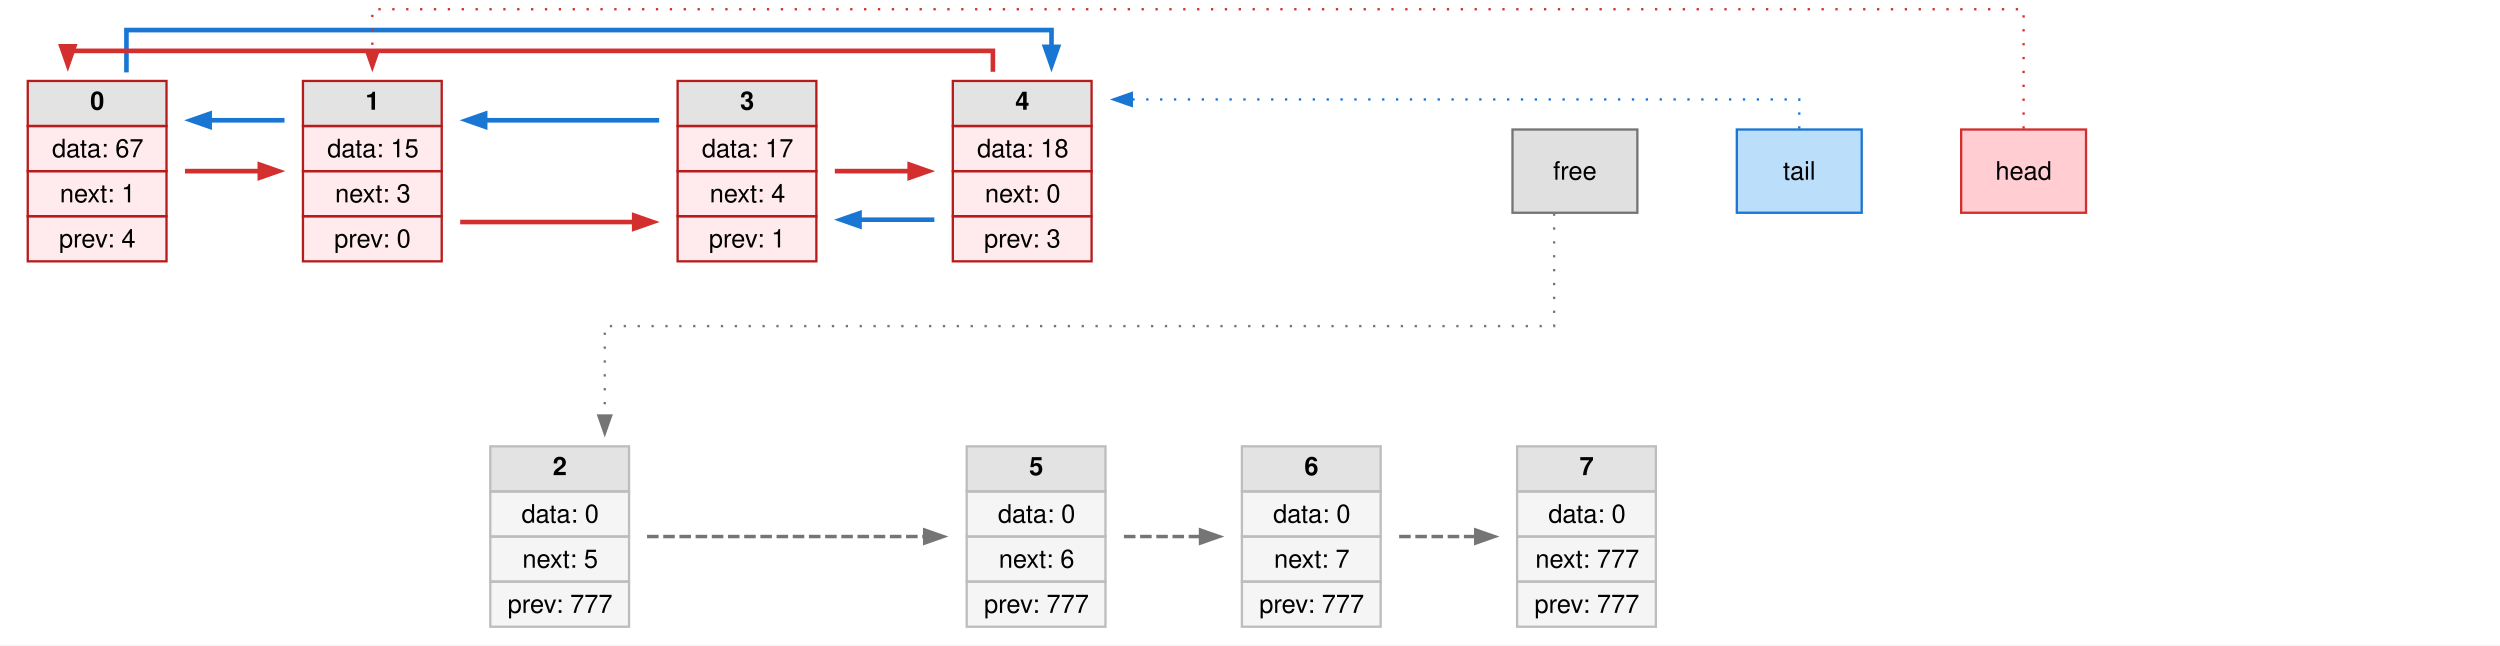
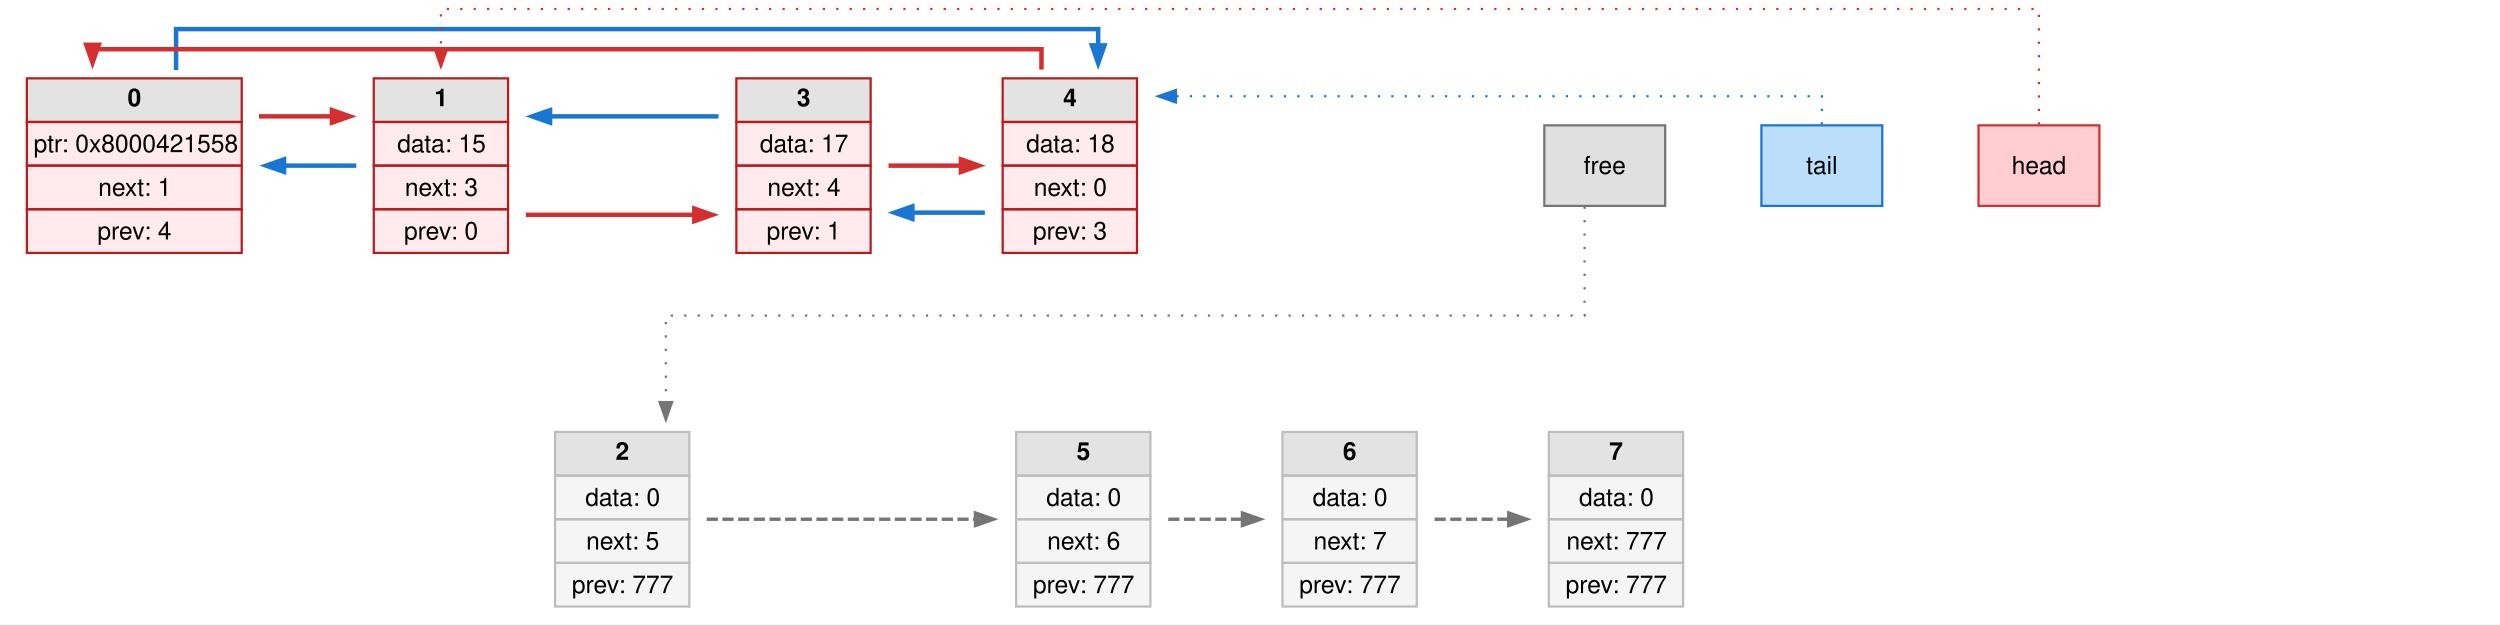
- <svg xmlns="http://www.w3.org/2000/svg" width="1081pt" height="279pt" viewBox="0.00 0.00 1081.00 279.00">
+ <svg xmlns="http://www.w3.org/2000/svg" width="1117pt" height="279pt" viewBox="0.00 0.00 1117.00 279.00">
  <g id="graph0" class="graph" transform="scale(1 1) rotate(0) translate(4 275)">
-     <polygon fill="white" stroke="none" points="-4,4 -4,-275 1077.36,-275 1077.36,4 -4,4" />
+     <polygon fill="white" stroke="none" points="-4,4 -4,-275 1113.36,-275 1113.36,4 -4,4" />
    <g id="node1" class="node">
-       <polygon fill="#ffebee" stroke="none" points="8,-162 8,-240 68,-240 68,-162 8,-162" />
-       <polygon fill="#e3e3e3" stroke="none" points="8,-220.5 8,-240 68,-240 68,-220.5 8,-220.5" />
-       <polygon fill="none" stroke="#b71c1c" points="8,-220.5 8,-240 68,-240 68,-220.5 8,-220.5" />
-       <text xml:space="preserve" text-anchor="start" x="35" y="-227.55" font-family="Helvetica,sans-Serif" font-weight="bold" font-size="11.00">0</text>
-       <polygon fill="none" stroke="#b71c1c" points="8,-201 8,-220.5 68,-220.5 68,-201 8,-201" />
-       <text xml:space="preserve" text-anchor="start" x="18.5" y="-207" font-family="Helvetica,sans-Serif" font-size="11.00">data: 67</text>
-       <polygon fill="none" stroke="#b71c1c" points="8,-181.5 8,-201 68,-201 68,-181.5 8,-181.5" />
-       <text xml:space="preserve" text-anchor="start" x="21.88" y="-187.5" font-family="Helvetica,sans-Serif" font-size="11.00">next: 1</text>
-       <polygon fill="none" stroke="#b71c1c" points="8,-162 8,-181.5 68,-181.5 68,-162 8,-162" />
-       <text xml:space="preserve" text-anchor="start" x="21.5" y="-168" font-family="Helvetica,sans-Serif" font-size="11.00">prev: 4</text>
+       <polygon fill="#ffebee" stroke="none" points="8,-162 8,-240 104,-240 104,-162 8,-162" />
+       <polygon fill="#e3e3e3" stroke="none" points="8,-220.5 8,-240 104,-240 104,-220.5 8,-220.5" />
+       <polygon fill="none" stroke="#b71c1c" points="8,-220.5 8,-240 104,-240 104,-220.5 8,-220.5" />
+       <text xml:space="preserve" text-anchor="start" x="53" y="-227.55" font-family="Helvetica,sans-Serif" font-weight="bold" font-size="11.00">0</text>
+       <polygon fill="none" stroke="#b71c1c" points="8,-201 8,-220.5 104,-220.5 104,-201 8,-201" />
+       <text xml:space="preserve" text-anchor="start" x="11" y="-207" font-family="Helvetica,sans-Serif" font-size="11.00">ptr: 0x8000421558</text>
+       <polygon fill="none" stroke="#b71c1c" points="8,-181.5 8,-201 104,-201 104,-181.5 8,-181.5" />
+       <text xml:space="preserve" text-anchor="start" x="39.88" y="-187.5" font-family="Helvetica,sans-Serif" font-size="11.00">next: 1</text>
+       <polygon fill="none" stroke="#b71c1c" points="8,-162 8,-181.5 104,-181.5 104,-162 8,-162" />
+       <text xml:space="preserve" text-anchor="start" x="39.5" y="-168" font-family="Helvetica,sans-Serif" font-size="11.00">prev: 4</text>
    </g>
    <g id="node2" class="node">
-       <polygon fill="#ffebee" stroke="none" points="127,-162 127,-240 187,-240 187,-162 127,-162" />
-       <polygon fill="#e3e3e3" stroke="none" points="127,-220.5 127,-240 187,-240 187,-220.5 127,-220.5" />
-       <polygon fill="none" stroke="#b71c1c" points="127,-220.5 127,-240 187,-240 187,-220.5 127,-220.5" />
-       <text xml:space="preserve" text-anchor="start" x="154" y="-227.55" font-family="Helvetica,sans-Serif" font-weight="bold" font-size="11.00">1</text>
-       <polygon fill="none" stroke="#b71c1c" points="127,-201 127,-220.5 187,-220.5 187,-201 127,-201" />
-       <text xml:space="preserve" text-anchor="start" x="137.5" y="-207" font-family="Helvetica,sans-Serif" font-size="11.00">data: 15</text>
-       <polygon fill="none" stroke="#b71c1c" points="127,-181.5 127,-201 187,-201 187,-181.5 127,-181.5" />
-       <text xml:space="preserve" text-anchor="start" x="140.88" y="-187.5" font-family="Helvetica,sans-Serif" font-size="11.00">next: 3</text>
-       <polygon fill="none" stroke="#b71c1c" points="127,-162 127,-181.5 187,-181.5 187,-162 127,-162" />
-       <text xml:space="preserve" text-anchor="start" x="140.5" y="-168" font-family="Helvetica,sans-Serif" font-size="11.00">prev: 0</text>
+       <polygon fill="#ffebee" stroke="none" points="163,-162 163,-240 223,-240 223,-162 163,-162" />
+       <polygon fill="#e3e3e3" stroke="none" points="163,-220.5 163,-240 223,-240 223,-220.5 163,-220.5" />
+       <polygon fill="none" stroke="#b71c1c" points="163,-220.5 163,-240 223,-240 223,-220.5 163,-220.5" />
+       <text xml:space="preserve" text-anchor="start" x="190" y="-227.55" font-family="Helvetica,sans-Serif" font-weight="bold" font-size="11.00">1</text>
+       <polygon fill="none" stroke="#b71c1c" points="163,-201 163,-220.5 223,-220.5 223,-201 163,-201" />
+       <text xml:space="preserve" text-anchor="start" x="173.5" y="-207" font-family="Helvetica,sans-Serif" font-size="11.00">data: 15</text>
+       <polygon fill="none" stroke="#b71c1c" points="163,-181.5 163,-201 223,-201 223,-181.5 163,-181.5" />
+       <text xml:space="preserve" text-anchor="start" x="176.88" y="-187.5" font-family="Helvetica,sans-Serif" font-size="11.00">next: 3</text>
+       <polygon fill="none" stroke="#b71c1c" points="163,-162 163,-181.5 223,-181.5 223,-162 163,-162" />
+       <text xml:space="preserve" text-anchor="start" x="176.5" y="-168" font-family="Helvetica,sans-Serif" font-size="11.00">prev: 0</text>
    </g>
    <g id="edge12" class="edge">
-       <path fill="none" stroke="#d32f2f" stroke-width="2" d="M75.98,-201C75.98,-201 108.35,-201 108.35,-201" />
-       <polygon fill="#d32f2f" stroke="#d32f2f" stroke-width="2" points="108.35,-203.8 116.35,-201 108.35,-198.2 108.35,-203.8" />
+       <path fill="none" stroke="#d32f2f" stroke-width="2" d="M111.72,-223C111.72,-223 144.31,-223 144.31,-223" />
+       <polygon fill="#d32f2f" stroke="#d32f2f" stroke-width="2" points="144.31,-225.8 152.31,-223 144.31,-220.2 144.31,-225.8" />
    </g>
    <g id="node5" class="node">
-       <polygon fill="#ffebee" stroke="none" points="408,-162 408,-240 468,-240 468,-162 408,-162" />
-       <polygon fill="#e3e3e3" stroke="none" points="408,-220.5 408,-240 468,-240 468,-220.5 408,-220.5" />
-       <polygon fill="none" stroke="#b71c1c" points="408,-220.5 408,-240 468,-240 468,-220.5 408,-220.5" />
-       <text xml:space="preserve" text-anchor="start" x="435" y="-227.55" font-family="Helvetica,sans-Serif" font-weight="bold" font-size="11.00">4</text>
-       <polygon fill="none" stroke="#b71c1c" points="408,-201 408,-220.5 468,-220.5 468,-201 408,-201" />
-       <text xml:space="preserve" text-anchor="start" x="418.5" y="-207" font-family="Helvetica,sans-Serif" font-size="11.00">data: 18</text>
-       <polygon fill="none" stroke="#b71c1c" points="408,-181.5 408,-201 468,-201 468,-181.5 408,-181.5" />
-       <text xml:space="preserve" text-anchor="start" x="421.88" y="-187.5" font-family="Helvetica,sans-Serif" font-size="11.00">next: 0</text>
-       <polygon fill="none" stroke="#b71c1c" points="408,-162 408,-181.5 468,-181.5 468,-162 408,-162" />
-       <text xml:space="preserve" text-anchor="start" x="421.5" y="-168" font-family="Helvetica,sans-Serif" font-size="11.00">prev: 3</text>
+       <polygon fill="#ffebee" stroke="none" points="444,-162 444,-240 504,-240 504,-162 444,-162" />
+       <polygon fill="#e3e3e3" stroke="none" points="444,-220.5 444,-240 504,-240 504,-220.5 444,-220.5" />
+       <polygon fill="none" stroke="#b71c1c" points="444,-220.5 444,-240 504,-240 504,-220.5 444,-220.5" />
+       <text xml:space="preserve" text-anchor="start" x="471" y="-227.55" font-family="Helvetica,sans-Serif" font-weight="bold" font-size="11.00">4</text>
+       <polygon fill="none" stroke="#b71c1c" points="444,-201 444,-220.5 504,-220.5 504,-201 444,-201" />
+       <text xml:space="preserve" text-anchor="start" x="454.5" y="-207" font-family="Helvetica,sans-Serif" font-size="11.00">data: 18</text>
+       <polygon fill="none" stroke="#b71c1c" points="444,-181.5 444,-201 504,-201 504,-181.5 444,-181.5" />
+       <text xml:space="preserve" text-anchor="start" x="457.88" y="-187.5" font-family="Helvetica,sans-Serif" font-size="11.00">next: 0</text>
+       <polygon fill="none" stroke="#b71c1c" points="444,-162 444,-181.5 504,-181.5 504,-162 444,-162" />
+       <text xml:space="preserve" text-anchor="start" x="457.5" y="-168" font-family="Helvetica,sans-Serif" font-size="11.00">prev: 3</text>
    </g>
    <g id="edge16" class="edge">
-       <path fill="none" stroke="#1976d2" stroke-width="2" d="M50.67,-243.7C50.67,-253.95 50.67,-262 50.67,-262 50.67,-262 450.67,-262 450.67,-262 450.67,-262 450.67,-254.73 450.67,-254.73" />
-       <polygon fill="#1976d2" stroke="#1976d2" stroke-width="2" points="453.47,-254.73 450.67,-246.73 447.87,-254.73 453.47,-254.73" />
+       <path fill="none" stroke="#1976d2" stroke-width="2" d="M74.67,-243.7C74.67,-253.95 74.67,-262 74.67,-262 74.67,-262 486.67,-262 486.67,-262 486.67,-262 486.67,-254.73 486.67,-254.73" />
+       <polygon fill="#1976d2" stroke="#1976d2" stroke-width="2" points="489.47,-254.73 486.67,-246.73 483.87,-254.73 489.47,-254.73" />
    </g>
    <g id="edge17" class="edge">
-       <path fill="none" stroke="#1976d2" stroke-width="2" d="M119.02,-223C119.02,-223 86.65,-223 86.65,-223" />
-       <polygon fill="#1976d2" stroke="#1976d2" stroke-width="2" points="86.65,-220.2 78.65,-223 86.65,-225.8 86.65,-220.2" />
+       <path fill="none" stroke="#1976d2" stroke-width="2" d="M155.2,-201C155.2,-201 122.92,-201 122.92,-201" />
+       <polygon fill="#1976d2" stroke="#1976d2" stroke-width="2" points="122.92,-198.2 114.92,-201 122.92,-203.8 122.92,-198.2" />
    </g>
    <g id="node4" class="node">
-       <polygon fill="#ffebee" stroke="none" points="289,-162 289,-240 349,-240 349,-162 289,-162" />
-       <polygon fill="#e3e3e3" stroke="none" points="289,-220.5 289,-240 349,-240 349,-220.5 289,-220.5" />
-       <polygon fill="none" stroke="#b71c1c" points="289,-220.5 289,-240 349,-240 349,-220.5 289,-220.5" />
-       <text xml:space="preserve" text-anchor="start" x="316" y="-227.55" font-family="Helvetica,sans-Serif" font-weight="bold" font-size="11.00">3</text>
-       <polygon fill="none" stroke="#b71c1c" points="289,-201 289,-220.5 349,-220.5 349,-201 289,-201" />
-       <text xml:space="preserve" text-anchor="start" x="299.5" y="-207" font-family="Helvetica,sans-Serif" font-size="11.00">data: 17</text>
-       <polygon fill="none" stroke="#b71c1c" points="289,-181.5 289,-201 349,-201 349,-181.5 289,-181.5" />
-       <text xml:space="preserve" text-anchor="start" x="302.88" y="-187.5" font-family="Helvetica,sans-Serif" font-size="11.00">next: 4</text>
-       <polygon fill="none" stroke="#b71c1c" points="289,-162 289,-181.5 349,-181.5 349,-162 289,-162" />
-       <text xml:space="preserve" text-anchor="start" x="302.5" y="-168" font-family="Helvetica,sans-Serif" font-size="11.00">prev: 1</text>
+       <polygon fill="#ffebee" stroke="none" points="325,-162 325,-240 385,-240 385,-162 325,-162" />
+       <polygon fill="#e3e3e3" stroke="none" points="325,-220.5 325,-240 385,-240 385,-220.5 325,-220.5" />
+       <polygon fill="none" stroke="#b71c1c" points="325,-220.5 325,-240 385,-240 385,-220.5 325,-220.5" />
+       <text xml:space="preserve" text-anchor="start" x="352" y="-227.55" font-family="Helvetica,sans-Serif" font-weight="bold" font-size="11.00">3</text>
+       <polygon fill="none" stroke="#b71c1c" points="325,-201 325,-220.5 385,-220.5 385,-201 325,-201" />
+       <text xml:space="preserve" text-anchor="start" x="335.5" y="-207" font-family="Helvetica,sans-Serif" font-size="11.00">data: 17</text>
+       <polygon fill="none" stroke="#b71c1c" points="325,-181.5 325,-201 385,-201 385,-181.5 325,-181.5" />
+       <text xml:space="preserve" text-anchor="start" x="338.88" y="-187.5" font-family="Helvetica,sans-Serif" font-size="11.00">next: 4</text>
+       <polygon fill="none" stroke="#b71c1c" points="325,-162 325,-181.5 385,-181.5 385,-162 325,-162" />
+       <text xml:space="preserve" text-anchor="start" x="338.5" y="-168" font-family="Helvetica,sans-Serif" font-size="11.00">prev: 1</text>
    </g>
    <g id="edge13" class="edge">
-       <path fill="none" stroke="#d32f2f" stroke-width="2" d="M194.98,-179C194.98,-179 270.23,-179 270.23,-179" />
-       <polygon fill="#d32f2f" stroke="#d32f2f" stroke-width="2" points="270.23,-181.8 278.23,-179 270.23,-176.2 270.23,-181.8" />
+       <path fill="none" stroke="#d32f2f" stroke-width="2" d="M230.98,-179C230.98,-179 306.23,-179 306.23,-179" />
+       <polygon fill="#d32f2f" stroke="#d32f2f" stroke-width="2" points="306.23,-181.8 314.23,-179 306.23,-176.2 306.23,-181.8" />
    </g>
    <g id="node3" class="node">
-       <polygon fill="#f5f5f5" stroke="none" points="208,-4 208,-82 268,-82 268,-4 208,-4" />
-       <polygon fill="#e3e3e3" stroke="none" points="208,-62.5 208,-82 268,-82 268,-62.5 208,-62.5" />
-       <polygon fill="none" stroke="#bdbdbd" points="208,-62.5 208,-82 268,-82 268,-62.5 208,-62.5" />
-       <text xml:space="preserve" text-anchor="start" x="235" y="-69.55" font-family="Helvetica,sans-Serif" font-weight="bold" font-size="11.00">2</text>
-       <polygon fill="none" stroke="#bdbdbd" points="208,-43 208,-62.5 268,-62.5 268,-43 208,-43" />
-       <text xml:space="preserve" text-anchor="start" x="221.5" y="-49" font-family="Helvetica,sans-Serif" font-size="11.00">data: 0</text>
-       <polygon fill="none" stroke="#bdbdbd" points="208,-23.5 208,-43 268,-43 268,-23.5 208,-23.5" />
-       <text xml:space="preserve" text-anchor="start" x="221.88" y="-29.5" font-family="Helvetica,sans-Serif" font-size="11.00">next: 5</text>
-       <polygon fill="none" stroke="#bdbdbd" points="208,-4 208,-23.5 268,-23.5 268,-4 208,-4" />
-       <text xml:space="preserve" text-anchor="start" x="215.5" y="-10" font-family="Helvetica,sans-Serif" font-size="11.00">prev: 777</text>
+       <polygon fill="#f5f5f5" stroke="none" points="244,-4 244,-82 304,-82 304,-4 244,-4" />
+       <polygon fill="#e3e3e3" stroke="none" points="244,-62.5 244,-82 304,-82 304,-62.5 244,-62.5" />
+       <polygon fill="none" stroke="#bdbdbd" points="244,-62.5 244,-82 304,-82 304,-62.5 244,-62.5" />
+       <text xml:space="preserve" text-anchor="start" x="271" y="-69.55" font-family="Helvetica,sans-Serif" font-weight="bold" font-size="11.00">2</text>
+       <polygon fill="none" stroke="#bdbdbd" points="244,-43 244,-62.5 304,-62.5 304,-43 244,-43" />
+       <text xml:space="preserve" text-anchor="start" x="257.5" y="-49" font-family="Helvetica,sans-Serif" font-size="11.00">data: 0</text>
+       <polygon fill="none" stroke="#bdbdbd" points="244,-23.5 244,-43 304,-43 304,-23.5 244,-23.5" />
+       <text xml:space="preserve" text-anchor="start" x="257.88" y="-29.5" font-family="Helvetica,sans-Serif" font-size="11.00">next: 5</text>
+       <polygon fill="none" stroke="#bdbdbd" points="244,-4 244,-23.5 304,-23.5 304,-4 244,-4" />
+       <text xml:space="preserve" text-anchor="start" x="251.5" y="-10" font-family="Helvetica,sans-Serif" font-size="11.00">prev: 777</text>
    </g>
    <g id="node6" class="node">
-       <polygon fill="#f5f5f5" stroke="none" points="414,-4 414,-82 474,-82 474,-4 414,-4" />
-       <polygon fill="#e3e3e3" stroke="none" points="414,-62.5 414,-82 474,-82 474,-62.5 414,-62.5" />
-       <polygon fill="none" stroke="#bdbdbd" points="414,-62.5 414,-82 474,-82 474,-62.5 414,-62.5" />
-       <text xml:space="preserve" text-anchor="start" x="441" y="-69.55" font-family="Helvetica,sans-Serif" font-weight="bold" font-size="11.00">5</text>
-       <polygon fill="none" stroke="#bdbdbd" points="414,-43 414,-62.5 474,-62.5 474,-43 414,-43" />
-       <text xml:space="preserve" text-anchor="start" x="427.5" y="-49" font-family="Helvetica,sans-Serif" font-size="11.00">data: 0</text>
-       <polygon fill="none" stroke="#bdbdbd" points="414,-23.5 414,-43 474,-43 474,-23.5 414,-23.5" />
-       <text xml:space="preserve" text-anchor="start" x="427.88" y="-29.5" font-family="Helvetica,sans-Serif" font-size="11.00">next: 6</text>
-       <polygon fill="none" stroke="#bdbdbd" points="414,-4 414,-23.5 474,-23.5 474,-4 414,-4" />
-       <text xml:space="preserve" text-anchor="start" x="421.5" y="-10" font-family="Helvetica,sans-Serif" font-size="11.00">prev: 777</text>
+       <polygon fill="#f5f5f5" stroke="none" points="450,-4 450,-82 510,-82 510,-4 450,-4" />
+       <polygon fill="#e3e3e3" stroke="none" points="450,-62.5 450,-82 510,-82 510,-62.5 450,-62.5" />
+       <polygon fill="none" stroke="#bdbdbd" points="450,-62.5 450,-82 510,-82 510,-62.5 450,-62.5" />
+       <text xml:space="preserve" text-anchor="start" x="477" y="-69.55" font-family="Helvetica,sans-Serif" font-weight="bold" font-size="11.00">5</text>
+       <polygon fill="none" stroke="#bdbdbd" points="450,-43 450,-62.5 510,-62.5 510,-43 450,-43" />
+       <text xml:space="preserve" text-anchor="start" x="463.5" y="-49" font-family="Helvetica,sans-Serif" font-size="11.00">data: 0</text>
+       <polygon fill="none" stroke="#bdbdbd" points="450,-23.5 450,-43 510,-43 510,-23.5 450,-23.5" />
+       <text xml:space="preserve" text-anchor="start" x="463.88" y="-29.5" font-family="Helvetica,sans-Serif" font-size="11.00">next: 6</text>
+       <polygon fill="none" stroke="#bdbdbd" points="450,-4 450,-23.5 510,-23.5 510,-4 450,-4" />
+       <text xml:space="preserve" text-anchor="start" x="457.5" y="-10" font-family="Helvetica,sans-Serif" font-size="11.00">prev: 777</text>
    </g>
    <g id="edge20" class="edge">
-       <path fill="none" stroke="#757575" stroke-width="1.5" stroke-dasharray="5,2" d="M275.78,-43C275.78,-43 395.84,-43 395.84,-43" />
-       <polygon fill="#757575" stroke="#757575" stroke-width="1.5" points="395.84,-45.8 403.84,-43 395.84,-40.2 395.84,-45.8" />
+       <path fill="none" stroke="#757575" stroke-width="1.5" stroke-dasharray="5,2" d="M311.78,-43C311.78,-43 431.84,-43 431.84,-43" />
+       <polygon fill="#757575" stroke="#757575" stroke-width="1.5" points="431.84,-45.8 439.84,-43 431.84,-40.2 431.84,-45.8" />
    </g>
    <g id="edge18" class="edge">
-       <path fill="none" stroke="#1976d2" stroke-width="2" d="M281.02,-223C281.02,-223 205.77,-223 205.77,-223" />
-       <polygon fill="#1976d2" stroke="#1976d2" stroke-width="2" points="205.77,-220.2 197.77,-223 205.77,-225.8 205.77,-220.2" />
+       <path fill="none" stroke="#1976d2" stroke-width="2" d="M317.02,-223C317.02,-223 241.77,-223 241.77,-223" />
+       <polygon fill="#1976d2" stroke="#1976d2" stroke-width="2" points="241.77,-220.2 233.77,-223 241.77,-225.8 241.77,-220.2" />
    </g>
    <g id="edge14" class="edge">
-       <path fill="none" stroke="#d32f2f" stroke-width="2" d="M356.98,-201C356.98,-201 389.35,-201 389.35,-201" />
-       <polygon fill="#d32f2f" stroke="#d32f2f" stroke-width="2" points="389.35,-203.8 397.35,-201 389.35,-198.2 389.35,-203.8" />
+       <path fill="none" stroke="#d32f2f" stroke-width="2" d="M392.98,-201C392.98,-201 425.35,-201 425.35,-201" />
+       <polygon fill="#d32f2f" stroke="#d32f2f" stroke-width="2" points="425.35,-203.8 433.35,-201 425.35,-198.2 425.35,-203.8" />
    </g>
    <g id="edge15" class="edge">
-       <path fill="none" stroke="#d32f2f" stroke-width="2" d="M425.33,-243.94C425.33,-249.33 425.33,-253 425.33,-253 425.33,-253 25.33,-253 25.33,-253 25.33,-253 25.33,-252.09 25.33,-252.09" />
-       <polygon fill="#d32f2f" stroke="#d32f2f" stroke-width="2" points="28.13,-254.97 25.33,-246.97 22.53,-254.97 28.13,-254.97" />
+       <path fill="none" stroke="#d32f2f" stroke-width="2" d="M461.33,-243.94C461.33,-249.33 461.33,-253 461.33,-253 461.33,-253 37.33,-253 37.33,-253 37.33,-253 37.33,-252.09 37.33,-252.09" />
+       <polygon fill="#d32f2f" stroke="#d32f2f" stroke-width="2" points="40.13,-254.97 37.33,-246.97 34.53,-254.97 40.13,-254.97" />
    </g>
    <g id="edge19" class="edge">
-       <path fill="none" stroke="#1976d2" stroke-width="2" d="M400.02,-180C400.02,-180 367.65,-180 367.65,-180" />
-       <polygon fill="#1976d2" stroke="#1976d2" stroke-width="2" points="367.65,-177.2 359.65,-180 367.65,-182.8 367.65,-177.2" />
+       <path fill="none" stroke="#1976d2" stroke-width="2" d="M436.02,-180C436.02,-180 403.65,-180 403.65,-180" />
+       <polygon fill="#1976d2" stroke="#1976d2" stroke-width="2" points="403.65,-177.2 395.65,-180 403.65,-182.8 403.65,-177.2" />
    </g>
    <g id="node7" class="node">
-       <polygon fill="#f5f5f5" stroke="none" points="533,-4 533,-82 593,-82 593,-4 533,-4" />
-       <polygon fill="#e3e3e3" stroke="none" points="533,-62.5 533,-82 593,-82 593,-62.5 533,-62.5" />
-       <polygon fill="none" stroke="#bdbdbd" points="533,-62.5 533,-82 593,-82 593,-62.5 533,-62.5" />
-       <text xml:space="preserve" text-anchor="start" x="560" y="-69.55" font-family="Helvetica,sans-Serif" font-weight="bold" font-size="11.00">6</text>
-       <polygon fill="none" stroke="#bdbdbd" points="533,-43 533,-62.5 593,-62.5 593,-43 533,-43" />
-       <text xml:space="preserve" text-anchor="start" x="546.5" y="-49" font-family="Helvetica,sans-Serif" font-size="11.00">data: 0</text>
-       <polygon fill="none" stroke="#bdbdbd" points="533,-23.5 533,-43 593,-43 593,-23.5 533,-23.5" />
-       <text xml:space="preserve" text-anchor="start" x="546.88" y="-29.5" font-family="Helvetica,sans-Serif" font-size="11.00">next: 7</text>
-       <polygon fill="none" stroke="#bdbdbd" points="533,-4 533,-23.5 593,-23.5 593,-4 533,-4" />
-       <text xml:space="preserve" text-anchor="start" x="540.5" y="-10" font-family="Helvetica,sans-Serif" font-size="11.00">prev: 777</text>
+       <polygon fill="#f5f5f5" stroke="none" points="569,-4 569,-82 629,-82 629,-4 569,-4" />
+       <polygon fill="#e3e3e3" stroke="none" points="569,-62.5 569,-82 629,-82 629,-62.5 569,-62.5" />
+       <polygon fill="none" stroke="#bdbdbd" points="569,-62.5 569,-82 629,-82 629,-62.5 569,-62.5" />
+       <text xml:space="preserve" text-anchor="start" x="596" y="-69.55" font-family="Helvetica,sans-Serif" font-weight="bold" font-size="11.00">6</text>
+       <polygon fill="none" stroke="#bdbdbd" points="569,-43 569,-62.5 629,-62.5 629,-43 569,-43" />
+       <text xml:space="preserve" text-anchor="start" x="582.5" y="-49" font-family="Helvetica,sans-Serif" font-size="11.00">data: 0</text>
+       <polygon fill="none" stroke="#bdbdbd" points="569,-23.5 569,-43 629,-43 629,-23.5 569,-23.5" />
+       <text xml:space="preserve" text-anchor="start" x="582.88" y="-29.5" font-family="Helvetica,sans-Serif" font-size="11.00">next: 7</text>
+       <polygon fill="none" stroke="#bdbdbd" points="569,-4 569,-23.5 629,-23.5 629,-4 569,-4" />
+       <text xml:space="preserve" text-anchor="start" x="576.5" y="-10" font-family="Helvetica,sans-Serif" font-size="11.00">prev: 777</text>
    </g>
    <g id="edge21" class="edge">
-       <path fill="none" stroke="#757575" stroke-width="1.5" stroke-dasharray="5,2" d="M481.98,-43C481.98,-43 515.11,-43 515.11,-43" />
-       <polygon fill="#757575" stroke="#757575" stroke-width="1.5" points="515.11,-45.8 523.11,-43 515.11,-40.2 515.11,-45.8" />
+       <path fill="none" stroke="#757575" stroke-width="1.5" stroke-dasharray="5,2" d="M517.98,-43C517.98,-43 551.11,-43 551.11,-43" />
+       <polygon fill="#757575" stroke="#757575" stroke-width="1.5" points="551.11,-45.8 559.11,-43 551.11,-40.2 551.11,-45.8" />
    </g>
    <g id="node8" class="node">
-       <polygon fill="#f5f5f5" stroke="none" points="652,-4 652,-82 712,-82 712,-4 652,-4" />
-       <polygon fill="#e3e3e3" stroke="none" points="652,-62.5 652,-82 712,-82 712,-62.5 652,-62.5" />
-       <polygon fill="none" stroke="#bdbdbd" points="652,-62.5 652,-82 712,-82 712,-62.5 652,-62.5" />
-       <text xml:space="preserve" text-anchor="start" x="679" y="-69.55" font-family="Helvetica,sans-Serif" font-weight="bold" font-size="11.00">7</text>
-       <polygon fill="none" stroke="#bdbdbd" points="652,-43 652,-62.5 712,-62.5 712,-43 652,-43" />
-       <text xml:space="preserve" text-anchor="start" x="665.5" y="-49" font-family="Helvetica,sans-Serif" font-size="11.00">data: 0</text>
-       <polygon fill="none" stroke="#bdbdbd" points="652,-23.5 652,-43 712,-43 712,-23.5 652,-23.5" />
-       <text xml:space="preserve" text-anchor="start" x="659.88" y="-29.5" font-family="Helvetica,sans-Serif" font-size="11.00">next: 777</text>
-       <polygon fill="none" stroke="#bdbdbd" points="652,-4 652,-23.5 712,-23.5 712,-4 652,-4" />
-       <text xml:space="preserve" text-anchor="start" x="659.5" y="-10" font-family="Helvetica,sans-Serif" font-size="11.00">prev: 777</text>
+       <polygon fill="#f5f5f5" stroke="none" points="688,-4 688,-82 748,-82 748,-4 688,-4" />
+       <polygon fill="#e3e3e3" stroke="none" points="688,-62.5 688,-82 748,-82 748,-62.5 688,-62.5" />
+       <polygon fill="none" stroke="#bdbdbd" points="688,-62.5 688,-82 748,-82 748,-62.5 688,-62.5" />
+       <text xml:space="preserve" text-anchor="start" x="715" y="-69.55" font-family="Helvetica,sans-Serif" font-weight="bold" font-size="11.00">7</text>
+       <polygon fill="none" stroke="#bdbdbd" points="688,-43 688,-62.5 748,-62.5 748,-43 688,-43" />
+       <text xml:space="preserve" text-anchor="start" x="701.5" y="-49" font-family="Helvetica,sans-Serif" font-size="11.00">data: 0</text>
+       <polygon fill="none" stroke="#bdbdbd" points="688,-23.5 688,-43 748,-43 748,-23.5 688,-23.5" />
+       <text xml:space="preserve" text-anchor="start" x="695.88" y="-29.5" font-family="Helvetica,sans-Serif" font-size="11.00">next: 777</text>
+       <polygon fill="none" stroke="#bdbdbd" points="688,-4 688,-23.5 748,-23.5 748,-4 688,-4" />
+       <text xml:space="preserve" text-anchor="start" x="695.5" y="-10" font-family="Helvetica,sans-Serif" font-size="11.00">prev: 777</text>
    </g>
    <g id="edge22" class="edge">
-       <path fill="none" stroke="#757575" stroke-width="1.5" stroke-dasharray="5,2" d="M600.98,-43C600.98,-43 634.11,-43 634.11,-43" />
-       <polygon fill="#757575" stroke="#757575" stroke-width="1.5" points="634.11,-45.8 642.11,-43 634.11,-40.2 634.11,-45.8" />
+       <path fill="none" stroke="#757575" stroke-width="1.5" stroke-dasharray="5,2" d="M636.98,-43C636.98,-43 670.11,-43 670.11,-43" />
+       <polygon fill="#757575" stroke="#757575" stroke-width="1.5" points="670.11,-45.8 678.11,-43 670.11,-40.2 670.11,-45.8" />
    </g>
    <g id="node17" class="node">
-       <polygon fill="#ffcdd2" stroke="#d32f2f" points="898,-219 844,-219 844,-183 898,-183 898,-219" />
-       <text xml:space="preserve" text-anchor="middle" x="871" y="-197.3" font-family="Helvetica,sans-Serif" font-size="11.00">head</text>
+       <polygon fill="#ffcdd2" stroke="#d32f2f" points="934,-219 880,-219 880,-183 934,-183 934,-219" />
+       <text xml:space="preserve" text-anchor="middle" x="907" y="-197.3" font-family="Helvetica,sans-Serif" font-size="11.00">head</text>
    </g>
    <g id="edge23" class="edge">
-       <path fill="none" stroke="#d32f2f" stroke-dasharray="1,5" d="M871,-219.39C871,-240.13 871,-271 871,-271 871,-271 157,-271 157,-271 157,-271 157,-253.25 157,-253.25" />
-       <polygon fill="#d32f2f" stroke="#d32f2f" points="159.8,-253.25 157,-245.25 154.2,-253.25 159.8,-253.25" />
+       <path fill="none" stroke="#d32f2f" stroke-dasharray="1,5" d="M907,-219.39C907,-240.13 907,-271 907,-271 907,-271 193,-271 193,-271 193,-271 193,-253.25 193,-253.25" />
+       <polygon fill="#d32f2f" stroke="#d32f2f" points="195.8,-253.25 193,-245.25 190.2,-253.25 195.8,-253.25" />
    </g>
    <g id="node18" class="node">
-       <polygon fill="#bbdefb" stroke="#1976d2" points="801,-219 747,-219 747,-183 801,-183 801,-219" />
-       <text xml:space="preserve" text-anchor="middle" x="774" y="-197.3" font-family="Helvetica,sans-Serif" font-size="11.00">tail</text>
+       <polygon fill="#bbdefb" stroke="#1976d2" points="837,-219 783,-219 783,-183 837,-183 837,-219" />
+       <text xml:space="preserve" text-anchor="middle" x="810" y="-197.3" font-family="Helvetica,sans-Serif" font-size="11.00">tail</text>
    </g>
    <g id="edge24" class="edge">
-       <path fill="none" stroke="#1976d2" stroke-dasharray="1,5" d="M774,-219.39C774,-226.07 774,-232 774,-232 774,-232 485.4,-232 485.4,-232" />
-       <polygon fill="#1976d2" stroke="#1976d2" points="485.4,-229.2 477.4,-232 485.4,-234.8 485.4,-229.2" />
+       <path fill="none" stroke="#1976d2" stroke-dasharray="1,5" d="M810,-219.39C810,-226.07 810,-232 810,-232 810,-232 521.4,-232 521.4,-232" />
+       <polygon fill="#1976d2" stroke="#1976d2" points="521.4,-229.2 513.4,-232 521.4,-234.8 521.4,-229.2" />
    </g>
    <g id="node19" class="node">
-       <polygon fill="#e0e0e0" stroke="#757575" points="704,-219 650,-219 650,-183 704,-183 704,-219" />
-       <text xml:space="preserve" text-anchor="middle" x="677" y="-197.3" font-family="Helvetica,sans-Serif" font-size="11.00">free</text>
+       <polygon fill="#e0e0e0" stroke="#757575" points="740,-219 686,-219 686,-183 740,-183 740,-219" />
+       <text xml:space="preserve" text-anchor="middle" x="713" y="-197.3" font-family="Helvetica,sans-Serif" font-size="11.00">free</text>
    </g>
    <g id="edge25" class="edge">
-       <path fill="none" stroke="#757575" stroke-dasharray="1,5" d="M668,-182.69C668,-162.85 668,-134 668,-134 668,-134 257.5,-134 257.5,-134 257.5,-134 257.5,-95.35 257.5,-95.35" />
-       <polygon fill="#757575" stroke="#757575" points="260.3,-95.35 257.5,-87.35 254.7,-95.35 260.3,-95.35" />
+       <path fill="none" stroke="#757575" stroke-dasharray="1,5" d="M704,-182.69C704,-162.85 704,-134 704,-134 704,-134 293.5,-134 293.5,-134 293.5,-134 293.5,-95.35 293.5,-95.35" />
+       <polygon fill="#757575" stroke="#757575" points="296.3,-95.35 293.5,-87.35 290.7,-95.35 296.3,-95.35" />
    </g>
  </g>
</svg>
